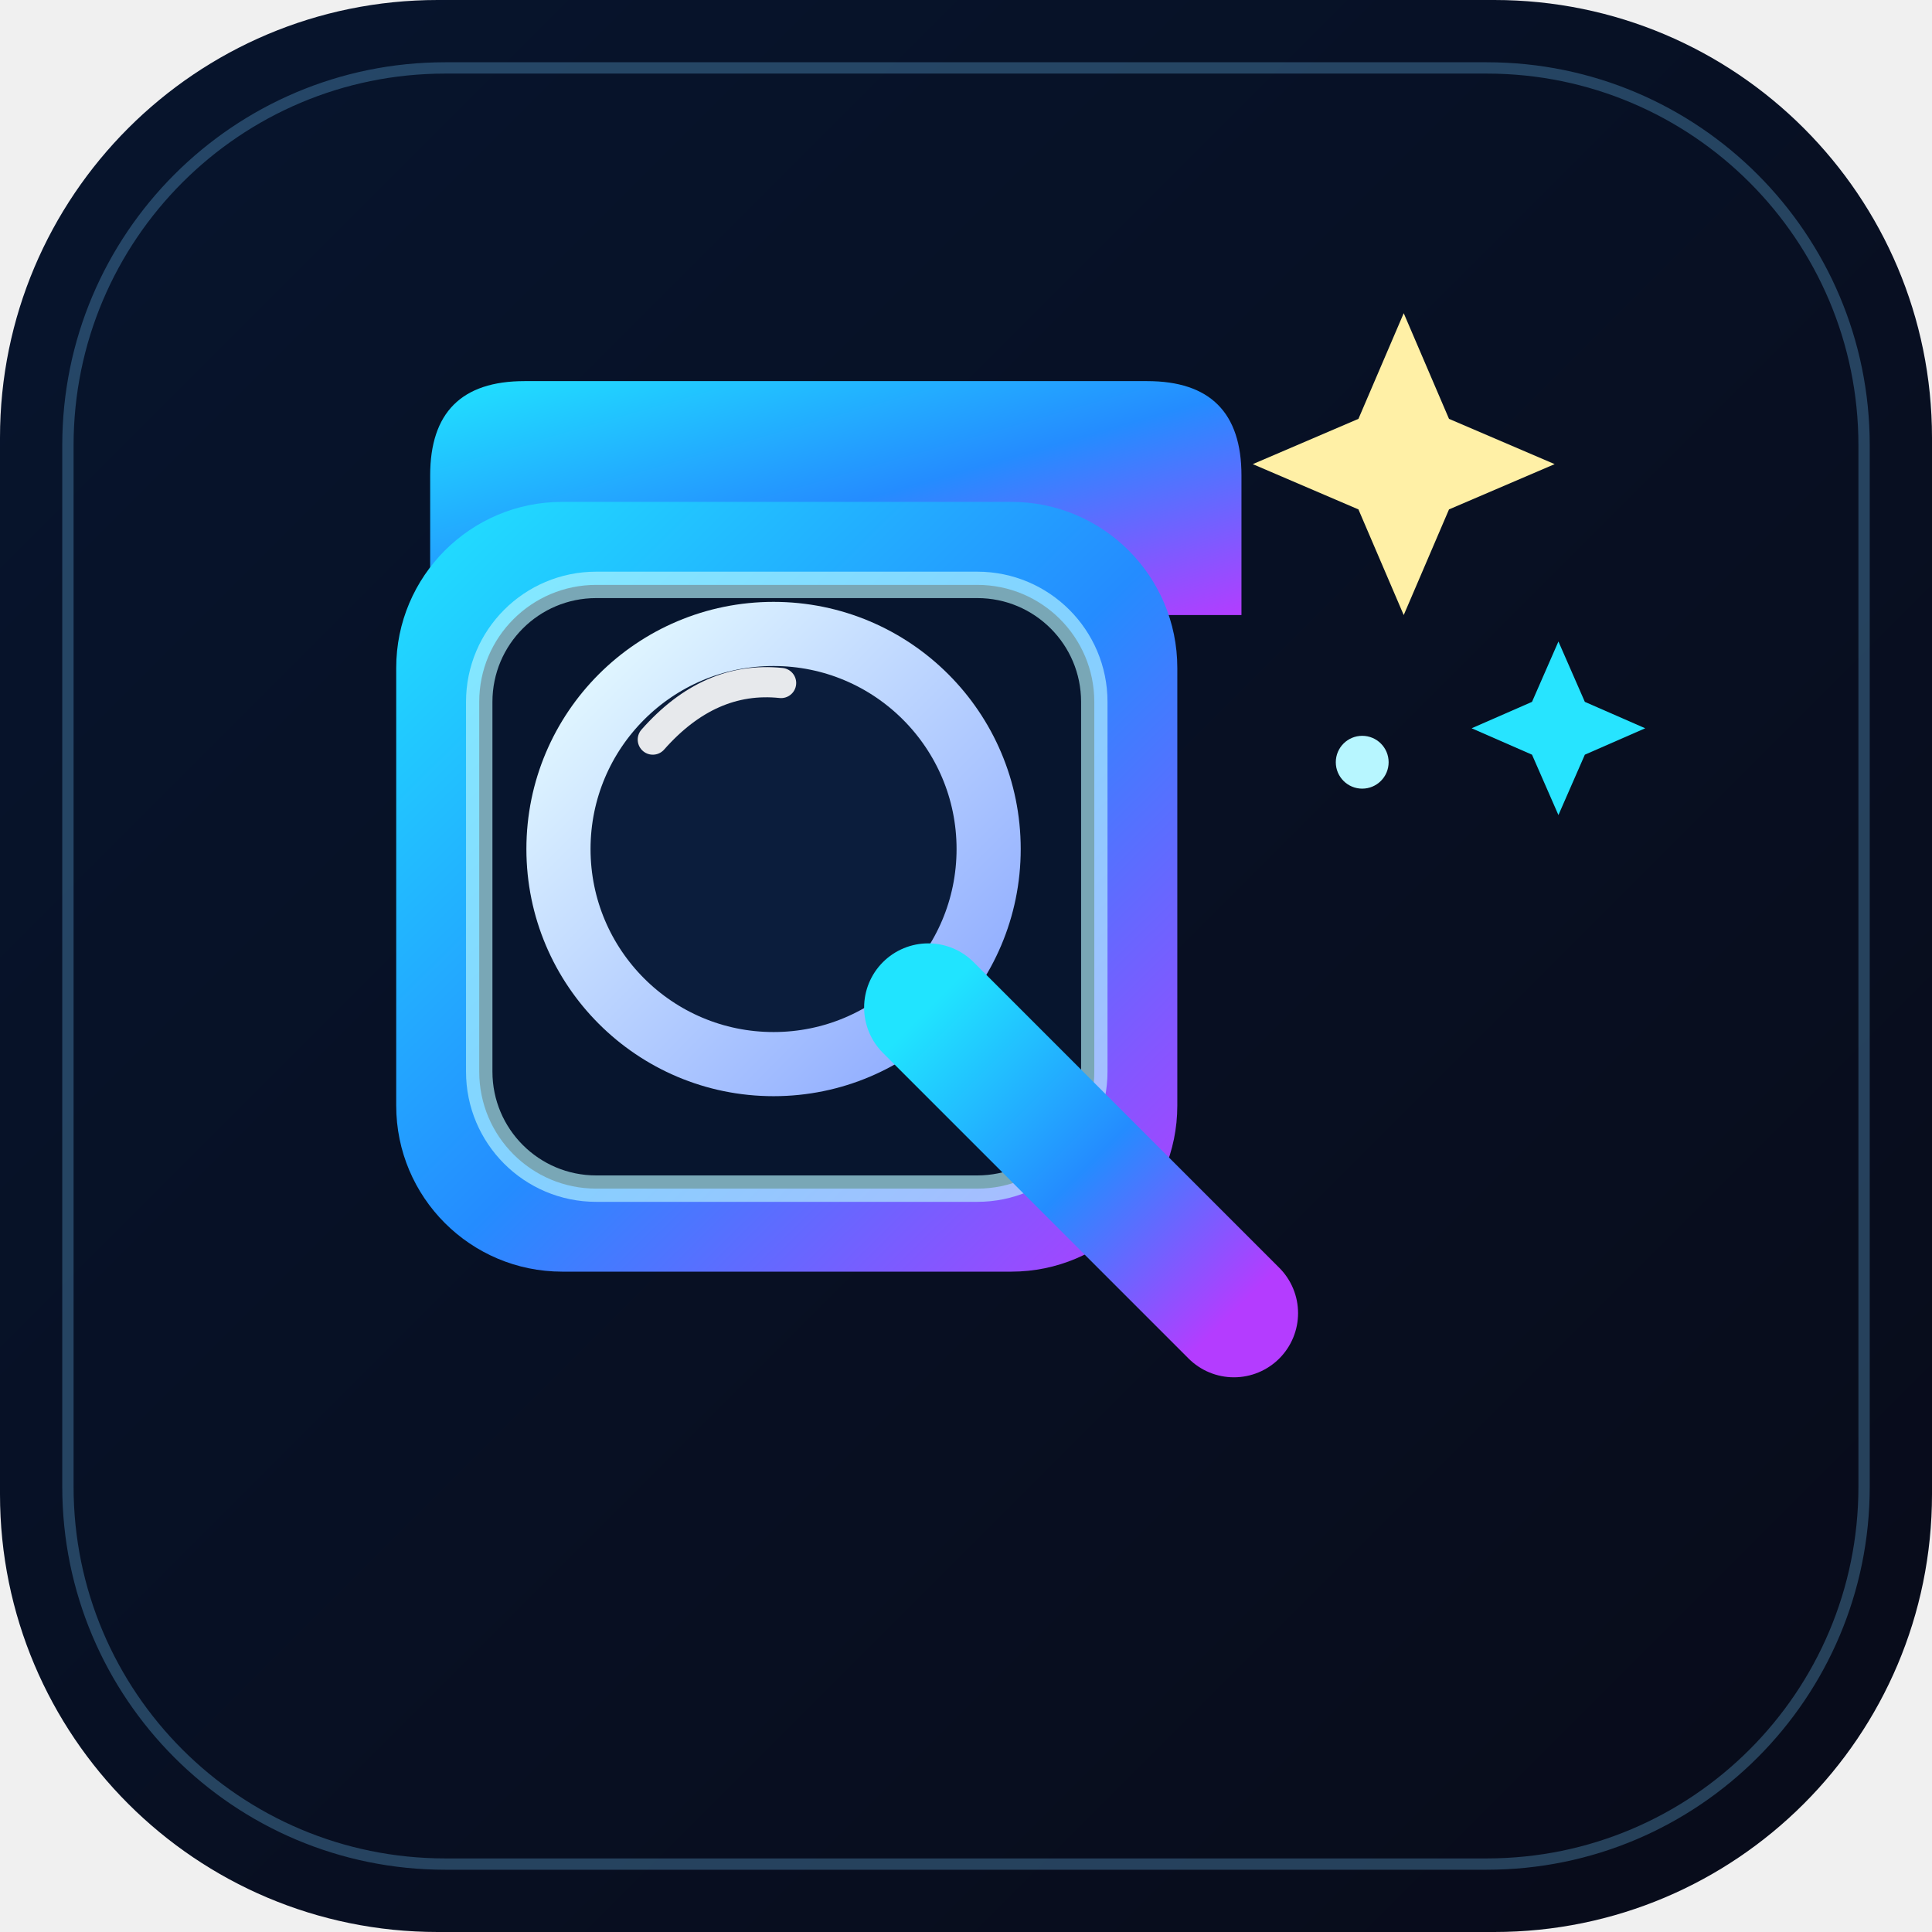
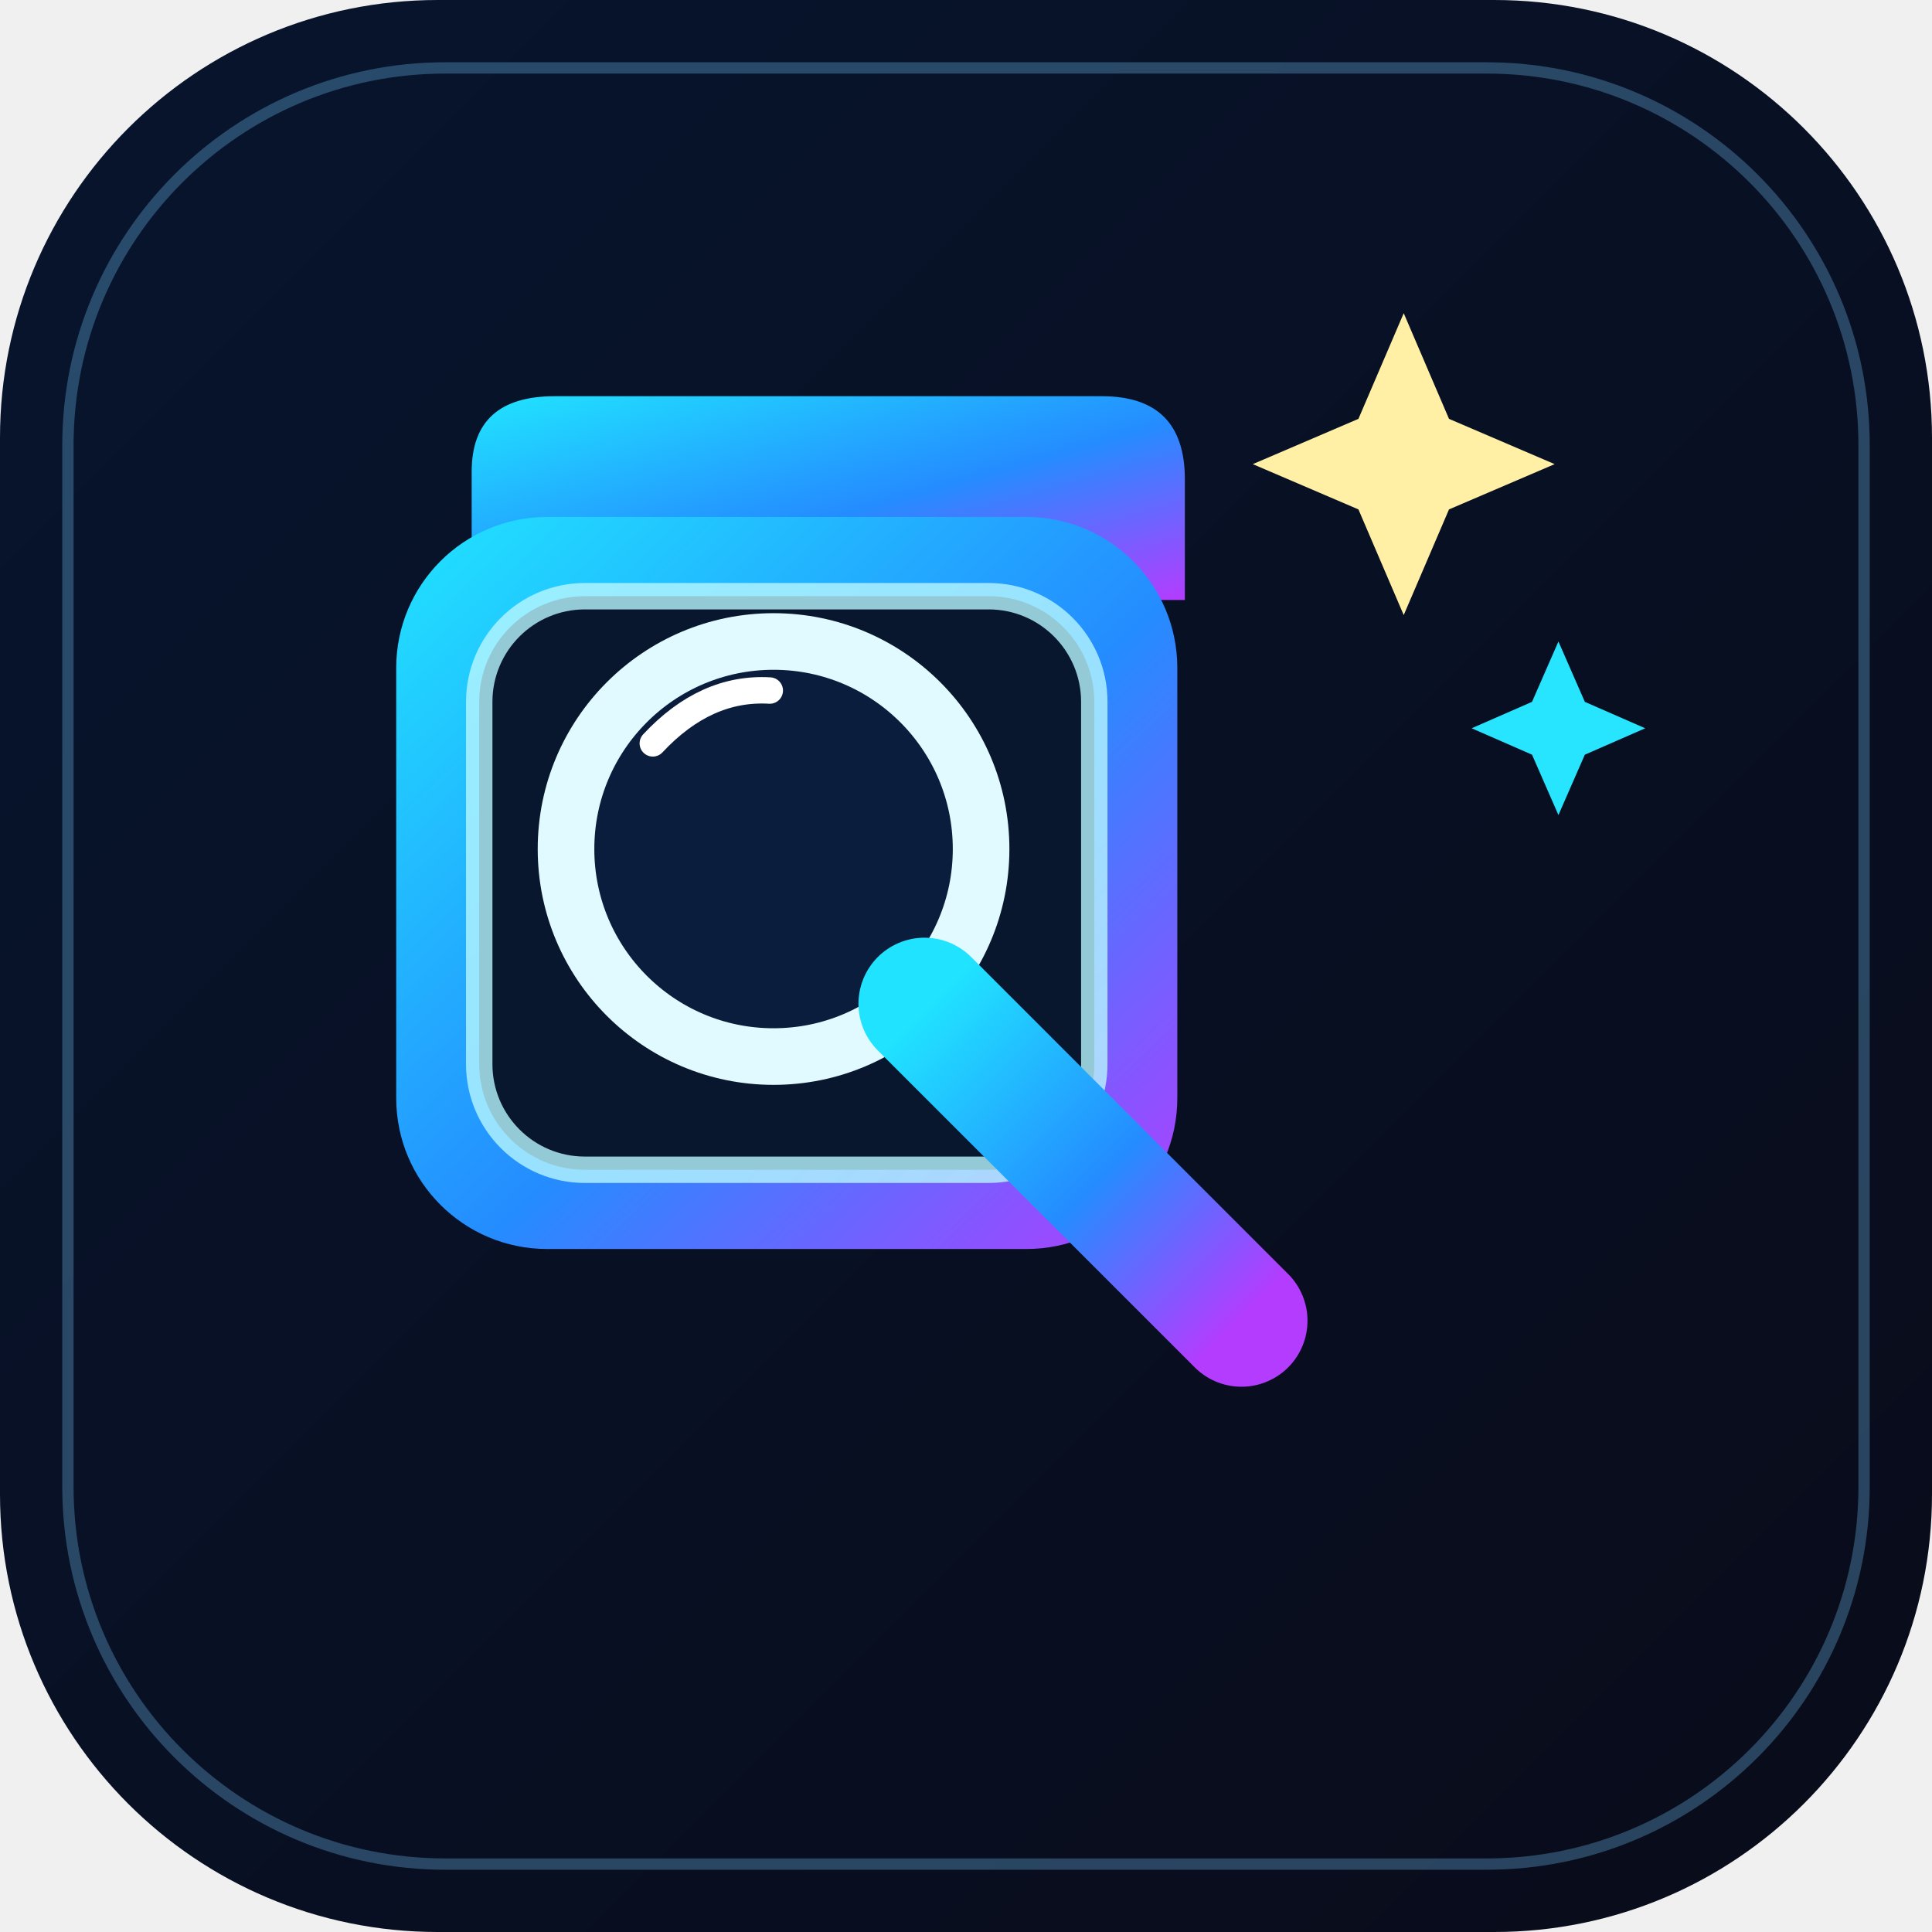
<svg xmlns="http://www.w3.org/2000/svg" viewBox="0 0 512 512" role="img" aria-labelledby="title desc">
  <defs>
    <linearGradient id="bg" x1="0" y1="0" x2="1" y2="1">
      <stop offset="0" stop-color="#07152e" />
-       <stop offset="1" stop-color="#080b19" />
+       <stop offset="1" stop-color="#090b19" />
    </linearGradient>
    <linearGradient id="lens" x1="0" y1="0" x2="1" y2="1">
      <stop offset="0" stop-color="#20e4ff" />
-       <stop offset=".52" stop-color="#248cff" />
+       <stop offset=".55" stop-color="#248cff" />
      <stop offset="1" stop-color="#b43cff" />
-     </linearGradient>
-     <linearGradient id="glass" x1="0" y1="0" x2="1" y2="1">
-       <stop offset="0" stop-color="#e8fdff" />
-       <stop offset="1" stop-color="#8aa7ff" />
    </linearGradient>
  </defs>
  <rect width="512" height="512" rx="116" fill="url(#bg)" />
-   <rect x="18" y="18" width="476" height="476" rx="100" fill="none" stroke="#75caff" stroke-opacity=".28" stroke-width="3" />
-   <path d="M114 126q0-25 25-25h165q25 0 25 25v37H114z" fill="url(#lens)" />
-   <rect x="105" y="133" width="207" height="204" rx="44" fill="url(#lens)" />
-   <rect x="127" y="155" width="163" height="160" rx="31" fill="#07152e" stroke="#b7f6ff" stroke-opacity=".65" stroke-width="7" />
-   <circle cx="205" cy="225" r="57" fill="#0b1d3c" stroke="url(#glass)" stroke-width="17" />
-   <path d="M246 267 327 348" stroke="url(#lens)" stroke-width="34" stroke-linecap="round" />
-   <path d="M173 196q15-17 34-15" fill="none" stroke="#fff" stroke-width="8" stroke-linecap="round" opacity=".9" />
+   <rect x="18" y="18" width="476" height="476" rx="100" fill="none" stroke="#75caff" stroke-opacity=".3" stroke-width="3" />
+   <path d="M125 125q0-20 22-20h145q22 0 22 22v32H125z" fill="url(#lens)" />
+   <rect x="105" y="137" width="207" height="194" rx="40" fill="url(#lens)" />
+   <rect x="127" y="158" width="163" height="152" rx="28" fill="#09172e" stroke="#b7f6ff" stroke-opacity=".8" stroke-width="7" />
+   <circle cx="205" cy="225" r="55" fill="#0b1d3c" stroke="#e1faff" stroke-width="15" />
+   <path d="M245 266 329 350" stroke="url(#lens)" stroke-width="35" stroke-linecap="round" />
+   <path d="M173 197q14-15 31-14" fill="none" stroke="#fff" stroke-width="7" stroke-linecap="round" />
  <path d="m372 83 12 28 28 12-28 12-12 28-12-28-28-12 28-12z" fill="#fff0a6" />
  <path d="m413 170 7 16 16 7-16 7-7 16-7-16-16-7 16-7z" fill="#27e4ff" />
-   <circle cx="361" cy="202" r="7" fill="#b7f6ff" />
</svg>
